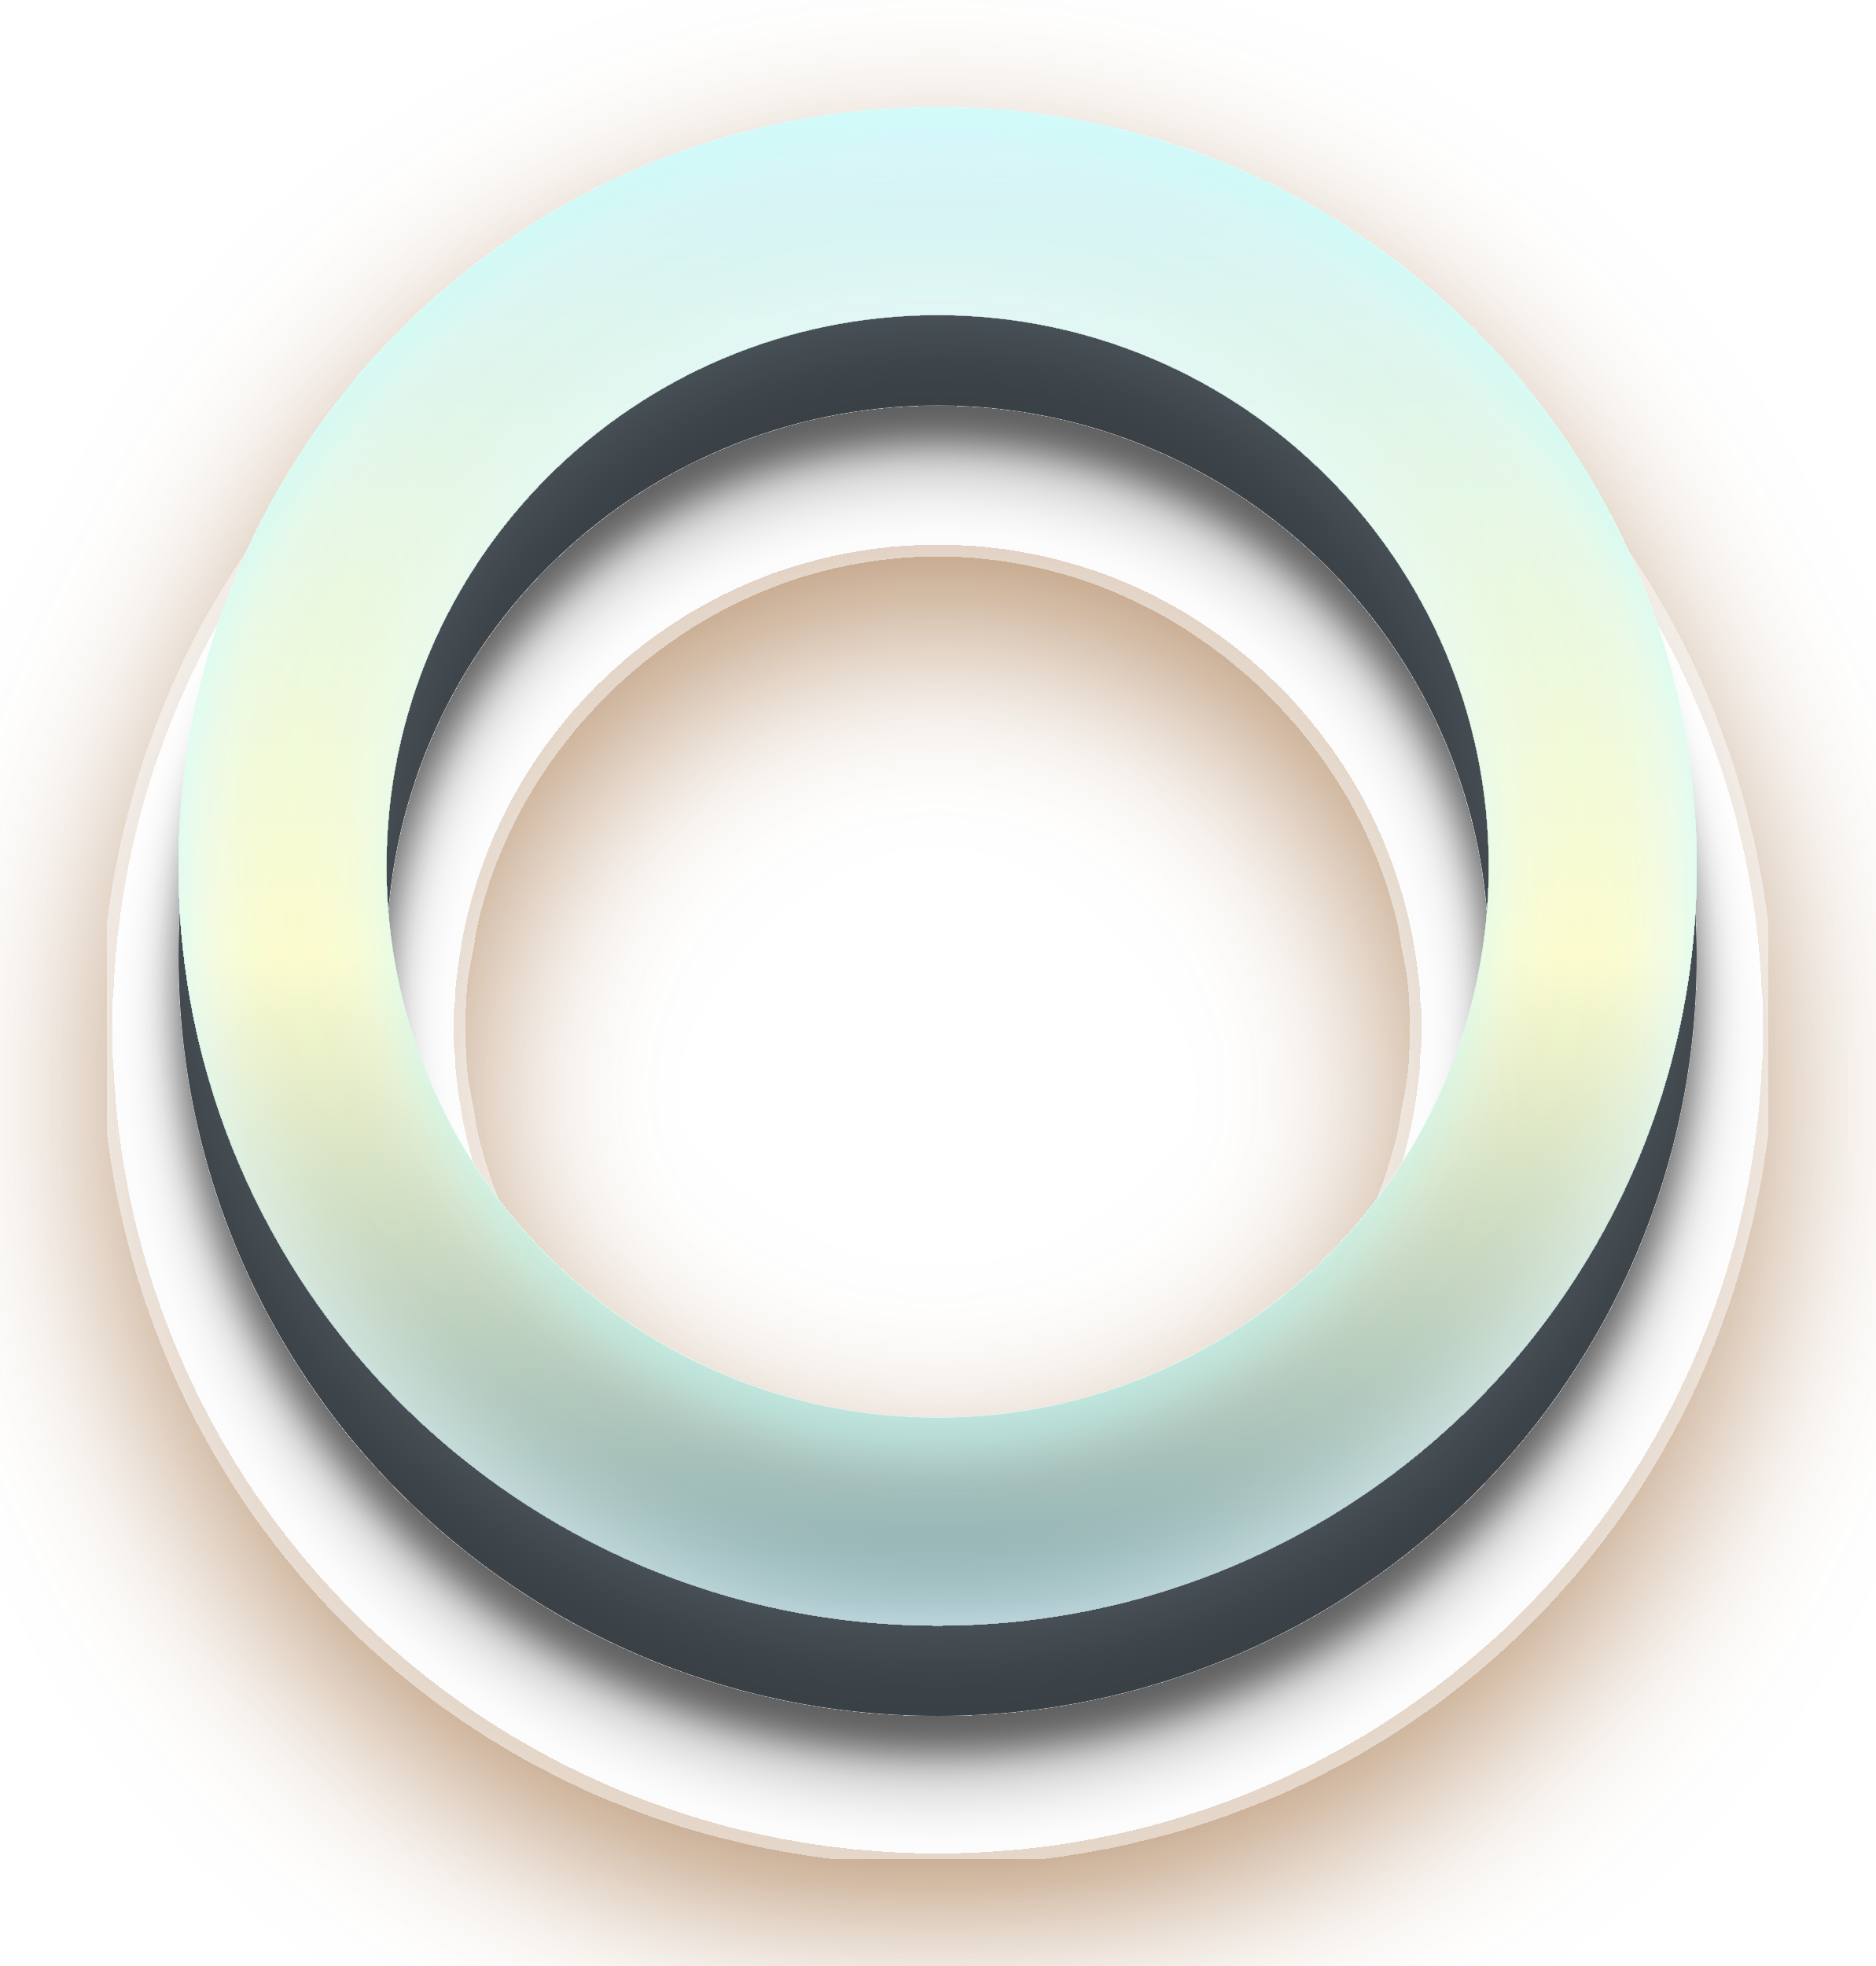
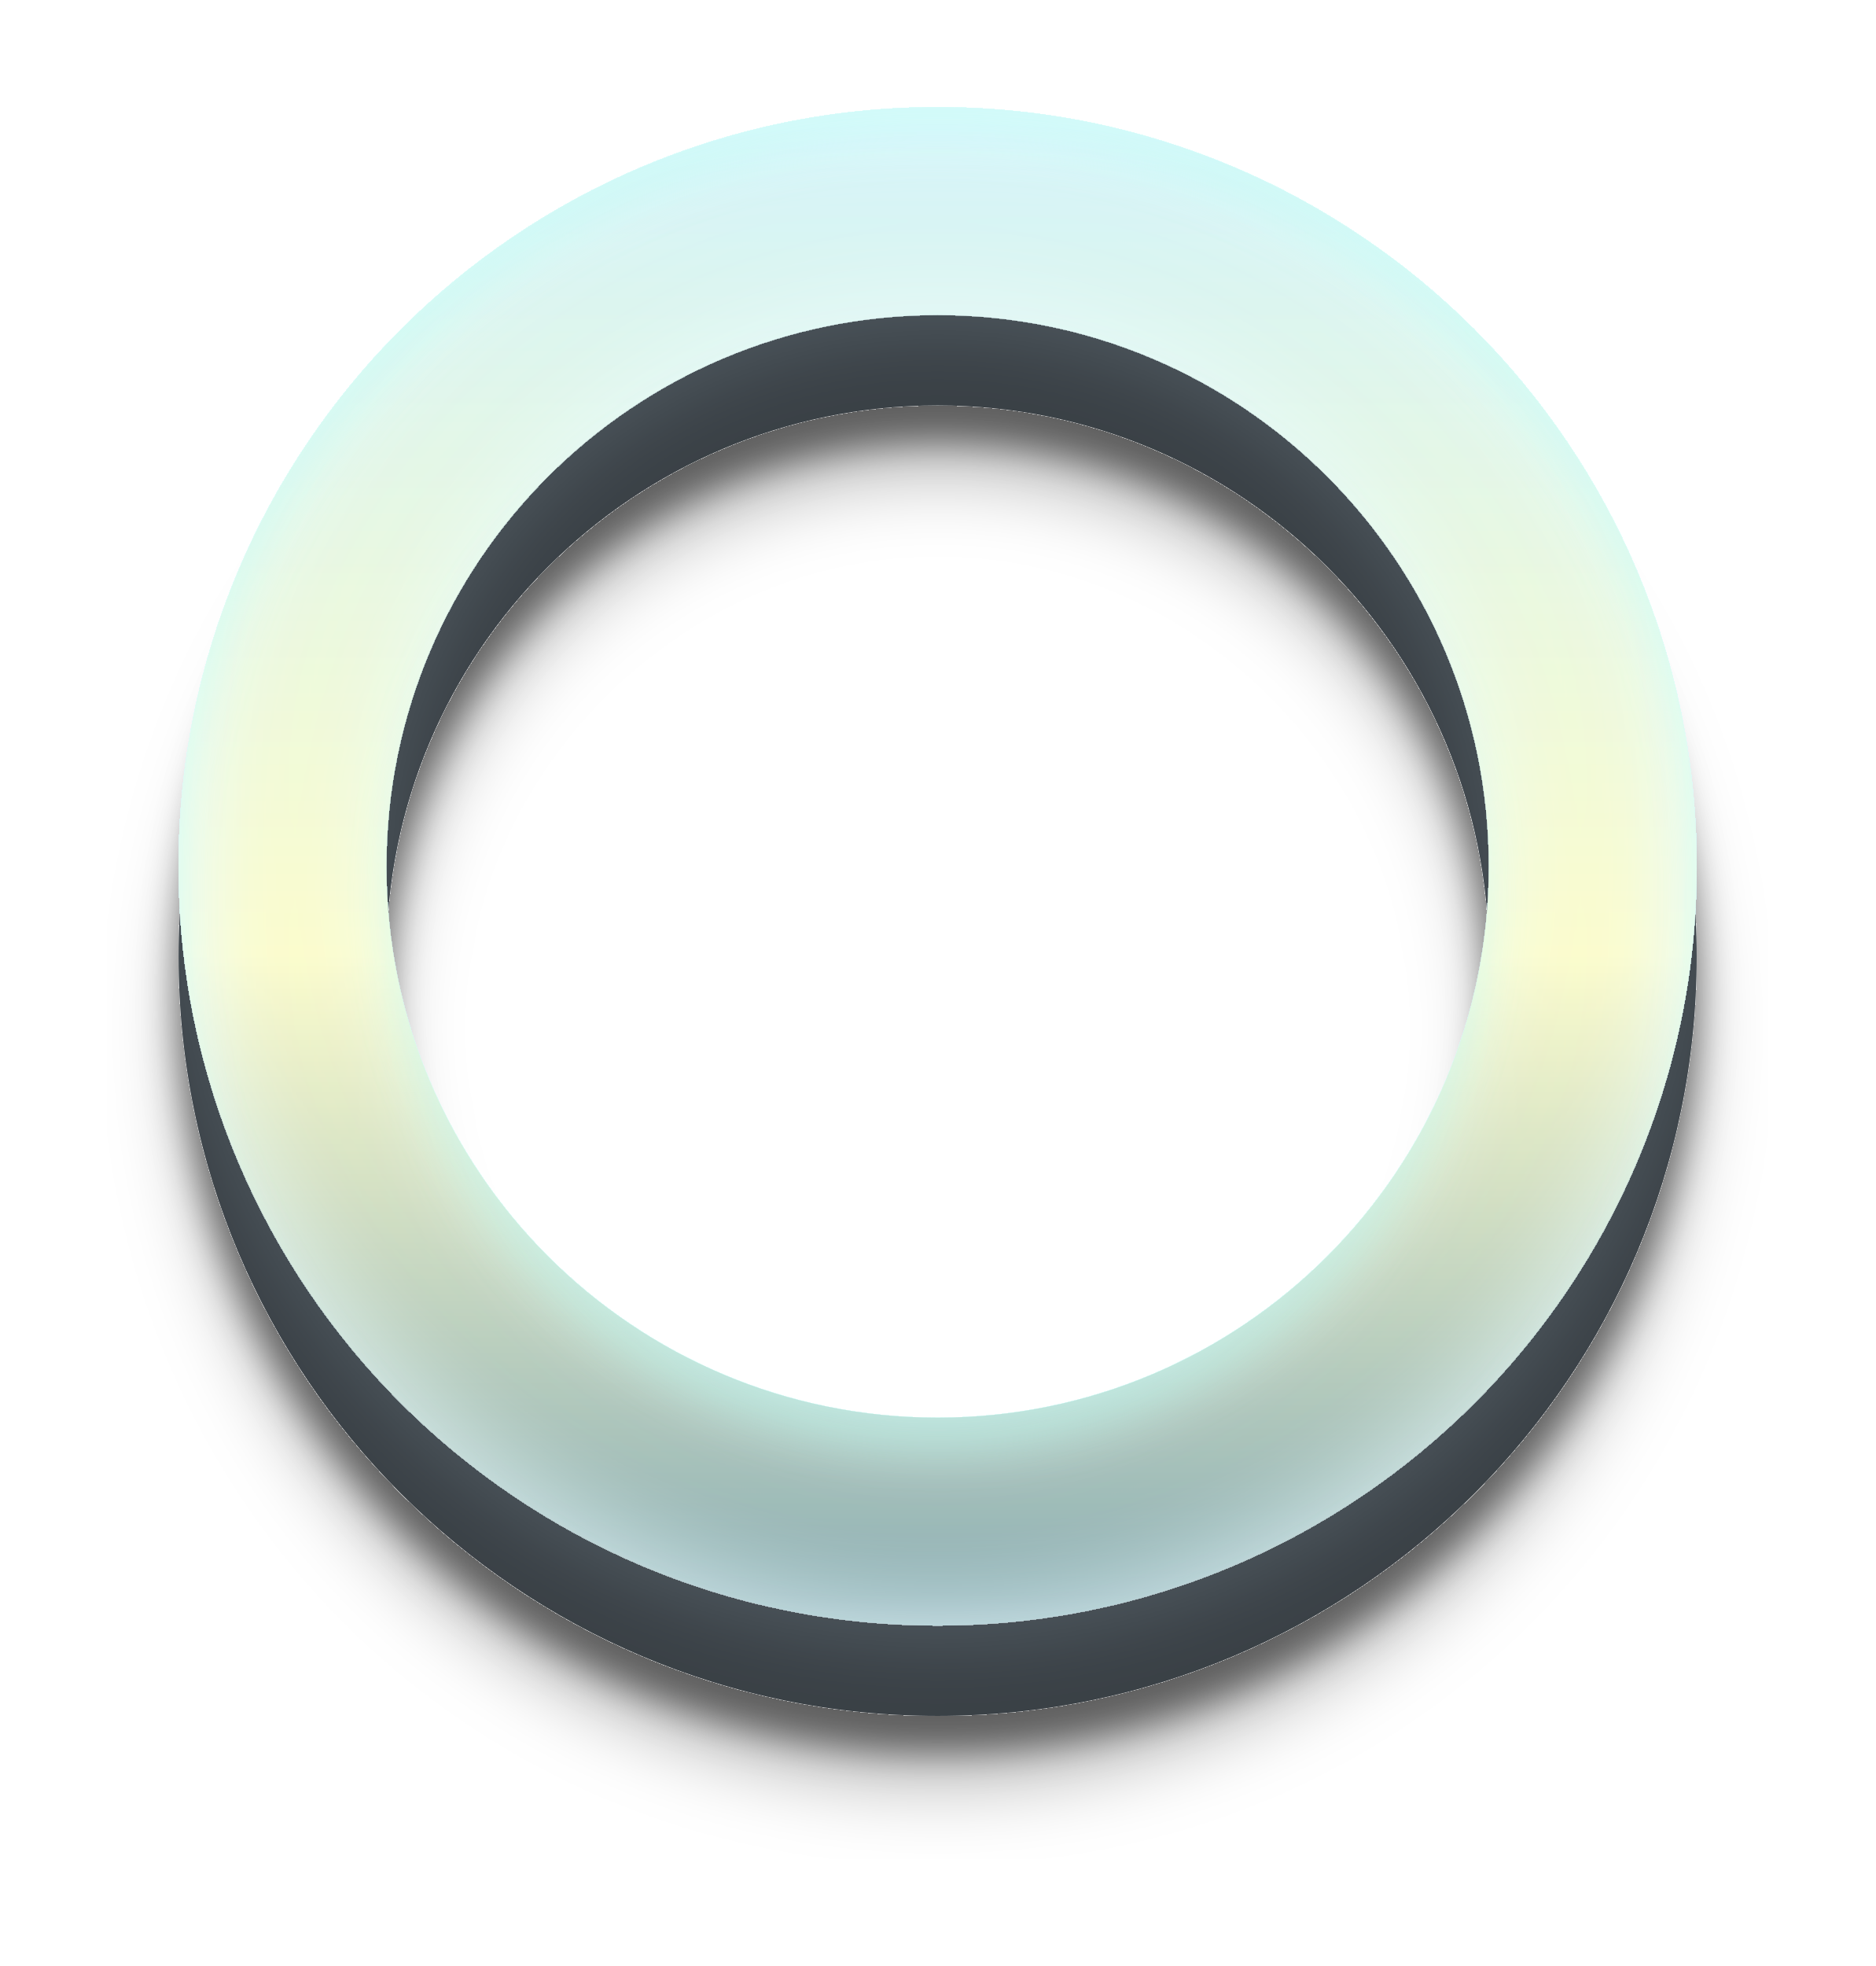
<svg xmlns="http://www.w3.org/2000/svg" preserveAspectRatio="none" overflow="visible" style="display: block;" width="105" height="110.059" viewBox="0 0 105 110.059" fill="none">
-   <g id="o" filter="url(#filter0_d_0_4)">
+   <g id="o">
    <g id="Subtract" filter="url(#filter1_ddi_0_4)">
      <path d="M52.5 11.059C75.972 11.059 95 30.087 95 53.559C95 77.031 75.972 96.059 52.5 96.059C29.028 96.059 10 77.031 10 53.559C10 30.087 29.028 11.059 52.5 11.059ZM52.5 22.696C35.455 22.696 21.637 36.514 21.637 53.559C21.637 70.605 35.455 84.423 52.5 84.423C69.545 84.423 83.363 70.605 83.363 53.559C83.363 36.514 69.545 22.696 52.5 22.696Z" fill="#4D565D" />
    </g>
    <g id="Subtract_2" filter="url(#filter2_ii_0_4)">
      <path d="M52.5 6C75.972 6 95 25.028 95 48.5C95 71.972 75.972 91 52.5 91C29.028 91 10 71.972 10 48.5C10 25.028 29.028 6 52.5 6ZM52.5 17.637C35.455 17.637 21.637 31.455 21.637 48.5C21.637 65.545 35.455 79.363 52.5 79.363C69.545 79.363 83.363 65.545 83.363 48.5C83.363 31.455 69.545 17.637 52.5 17.637Z" fill="url(#paint0_linear_0_4)" />
    </g>
  </g>
  <defs>
-     <filter id="filter0_d_0_4" x="0" y="0" width="105" height="110.059" filterUnits="userSpaceOnUse" color-interpolation-filters="sRGB">
-       <feFlood flood-opacity="0" result="BackgroundImageFix" />
-       <feColorMatrix in="SourceAlpha" type="matrix" values="0 0 0 0 0 0 0 0 0 0 0 0 0 0 0 0 0 0 127 0" result="hardAlpha" />
-       <feOffset dy="4" />
-       <feGaussianBlur stdDeviation="5" />
-       <feComposite in2="hardAlpha" operator="out" />
-       <feColorMatrix type="matrix" values="0 0 0 0 0.519 0 0 0 0 0.264 0 0 0 0 0.026 0 0 0 0.55 0" />
-       <feBlend mode="normal" in2="BackgroundImageFix" result="effect1_dropShadow_0_4" />
-       <feBlend mode="normal" in="SourceGraphic" in2="effect1_dropShadow_0_4" result="shape" />
-     </filter>
    <filter id="filter1_ddi_0_4" x="6" y="7.059" width="93" height="97" filterUnits="userSpaceOnUse" color-interpolation-filters="sRGB">
      <feFlood flood-opacity="0" result="BackgroundImageFix" />
      <feColorMatrix in="SourceAlpha" type="matrix" values="0 0 0 0 0 0 0 0 0 0 0 0 0 0 0 0 0 0 127 0" result="hardAlpha" />
      <feOffset dy="4" />
      <feGaussianBlur stdDeviation="2" />
      <feComposite in2="hardAlpha" operator="out" />
      <feColorMatrix type="matrix" values="0 0 0 0 0 0 0 0 0 0 0 0 0 0 0 0 0 0 0.25 0" />
      <feBlend mode="normal" in2="BackgroundImageFix" result="effect1_dropShadow_0_4" />
      <feColorMatrix in="SourceAlpha" type="matrix" values="0 0 0 0 0 0 0 0 0 0 0 0 0 0 0 0 0 0 127 0" result="hardAlpha" />
      <feOffset dy="2" />
      <feGaussianBlur stdDeviation="1" />
      <feComposite in2="hardAlpha" operator="out" />
      <feColorMatrix type="matrix" values="0 0 0 0 0 0 0 0 0 0 0 0 0 0 0 0 0 0 0.5 0" />
      <feBlend mode="normal" in2="effect1_dropShadow_0_4" result="effect2_dropShadow_0_4" />
      <feBlend mode="normal" in="SourceGraphic" in2="effect2_dropShadow_0_4" result="shape" />
      <feColorMatrix in="SourceAlpha" type="matrix" values="0 0 0 0 0 0 0 0 0 0 0 0 0 0 0 0 0 0 127 0" result="hardAlpha" />
      <feOffset dy="-4" />
      <feGaussianBlur stdDeviation="2" />
      <feComposite in2="hardAlpha" operator="arithmetic" k2="-1" k3="1" />
      <feColorMatrix type="matrix" values="0 0 0 0 0 0 0 0 0 0 0 0 0 0 0 0 0 0 0.25 0" />
      <feBlend mode="normal" in2="shape" result="effect3_innerShadow_0_4" />
    </filter>
    <filter id="filter2_ii_0_4" x="10" y="6" width="85" height="87" filterUnits="userSpaceOnUse" color-interpolation-filters="sRGB">
      <feFlood flood-opacity="0" result="BackgroundImageFix" />
      <feBlend mode="normal" in="SourceGraphic" in2="BackgroundImageFix" result="shape" />
      <feColorMatrix in="SourceAlpha" type="matrix" values="0 0 0 0 0 0 0 0 0 0 0 0 0 0 0 0 0 0 127 0" result="hardAlpha" />
      <feOffset />
      <feGaussianBlur stdDeviation="4" />
      <feComposite in2="hardAlpha" operator="arithmetic" k2="-1" k3="1" />
      <feColorMatrix type="matrix" values="0 0 0 0 0.92 0 0 0 0 0.985 0 0 0 0 1 0 0 0 1 0" />
      <feBlend mode="normal" in2="shape" result="effect1_innerShadow_0_4" />
      <feColorMatrix in="SourceAlpha" type="matrix" values="0 0 0 0 0 0 0 0 0 0 0 0 0 0 0 0 0 0 127 0" result="hardAlpha" />
      <feOffset dy="2" />
      <feGaussianBlur stdDeviation="1" />
      <feComposite in2="hardAlpha" operator="arithmetic" k2="-1" k3="1" />
      <feColorMatrix type="matrix" values="0 0 0 0 0.65 0 0 0 0 1 0 0 0 0 0.942 0 0 0 0.25 0" />
      <feBlend mode="normal" in2="effect1_innerShadow_0_4" result="effect2_innerShadow_0_4" />
    </filter>
    <linearGradient id="paint0_linear_0_4" x1="52.5" y1="6" x2="52.5" y2="91" gradientUnits="userSpaceOnUse">
      <stop stop-color="#CFF2F9" />
      <stop offset="0.558" stop-color="#FEFCC6" />
      <stop offset="1" stop-color="#7DA2A9" />
    </linearGradient>
  </defs>
</svg>
